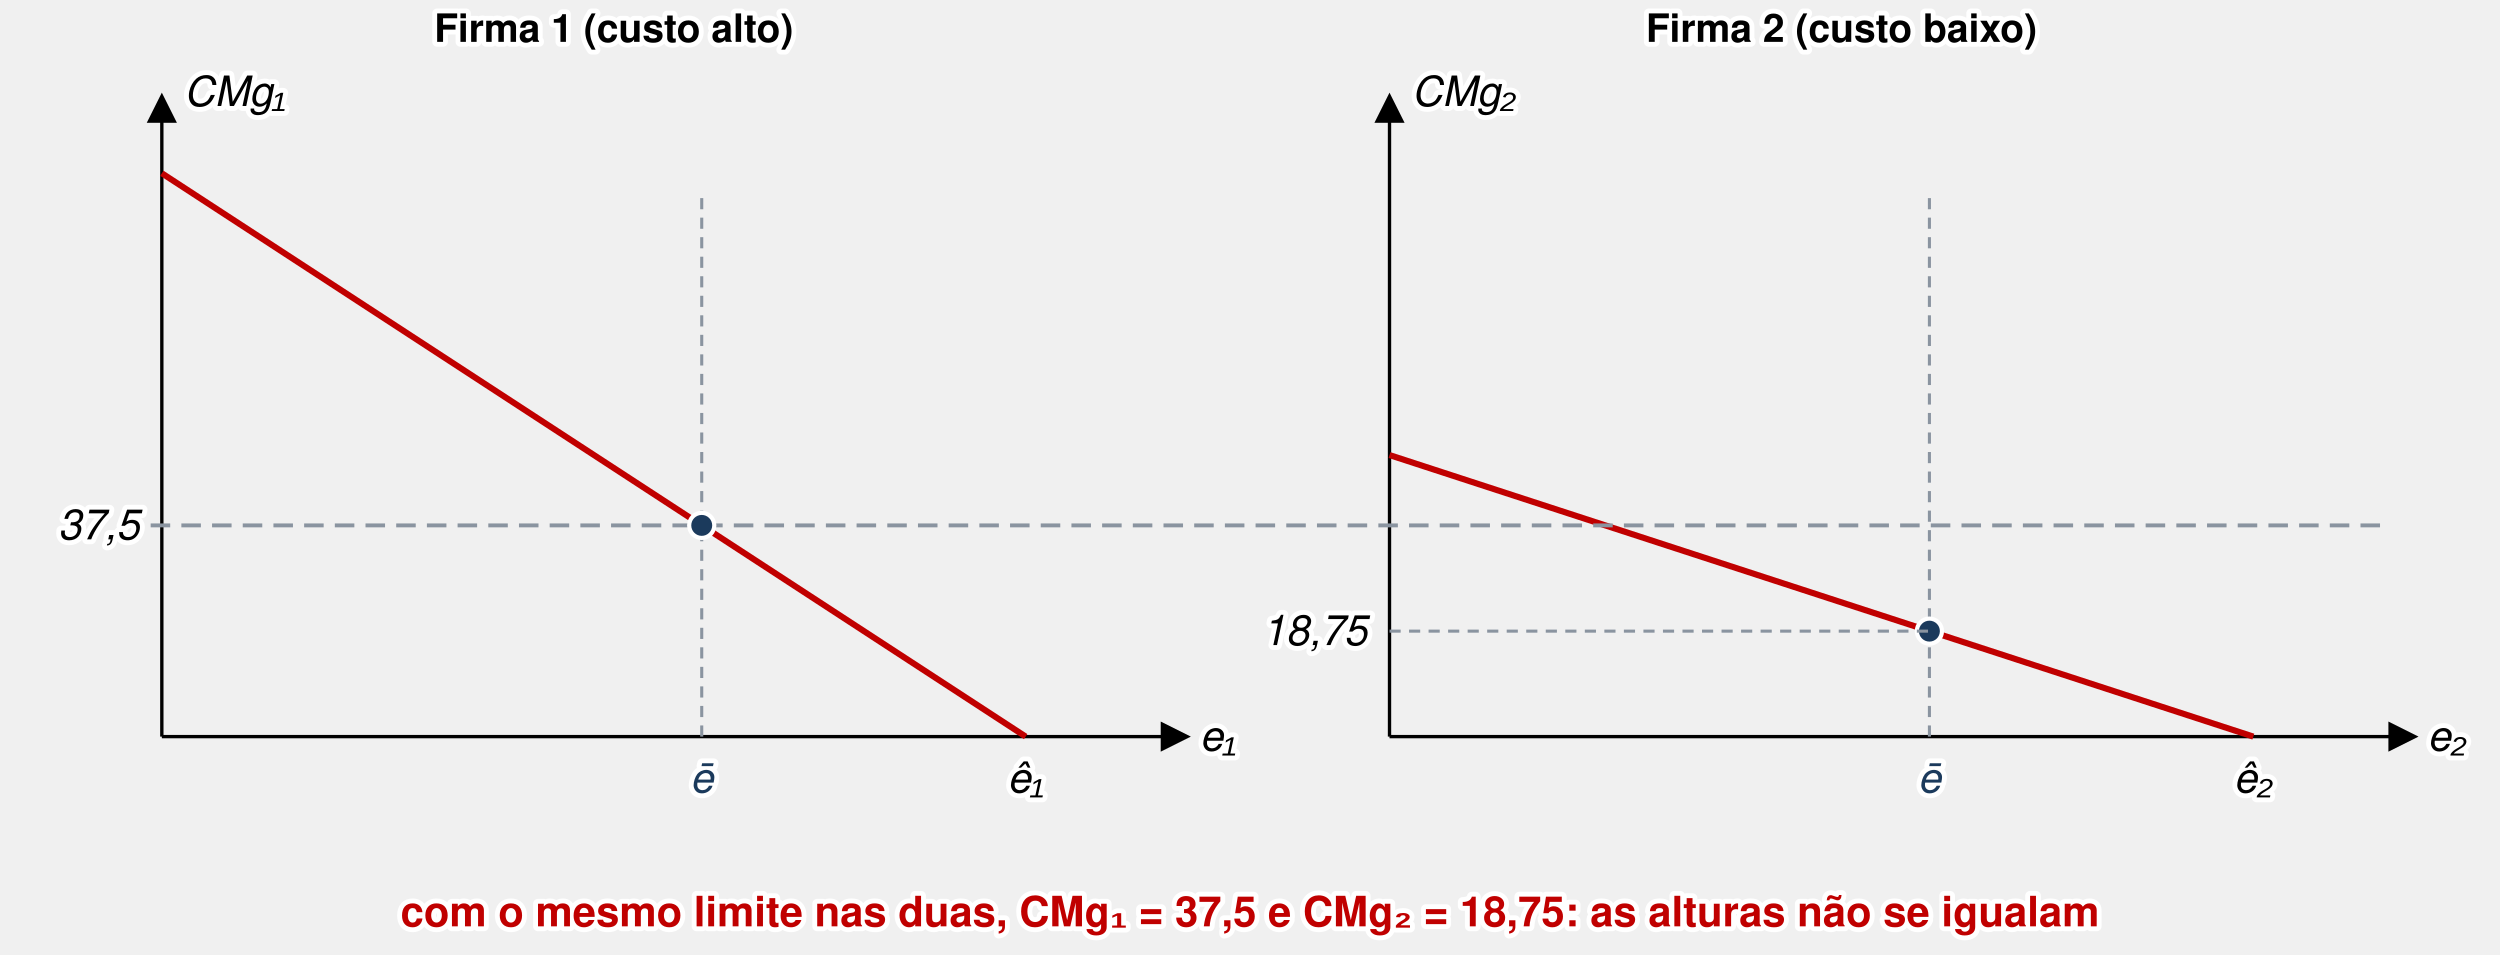
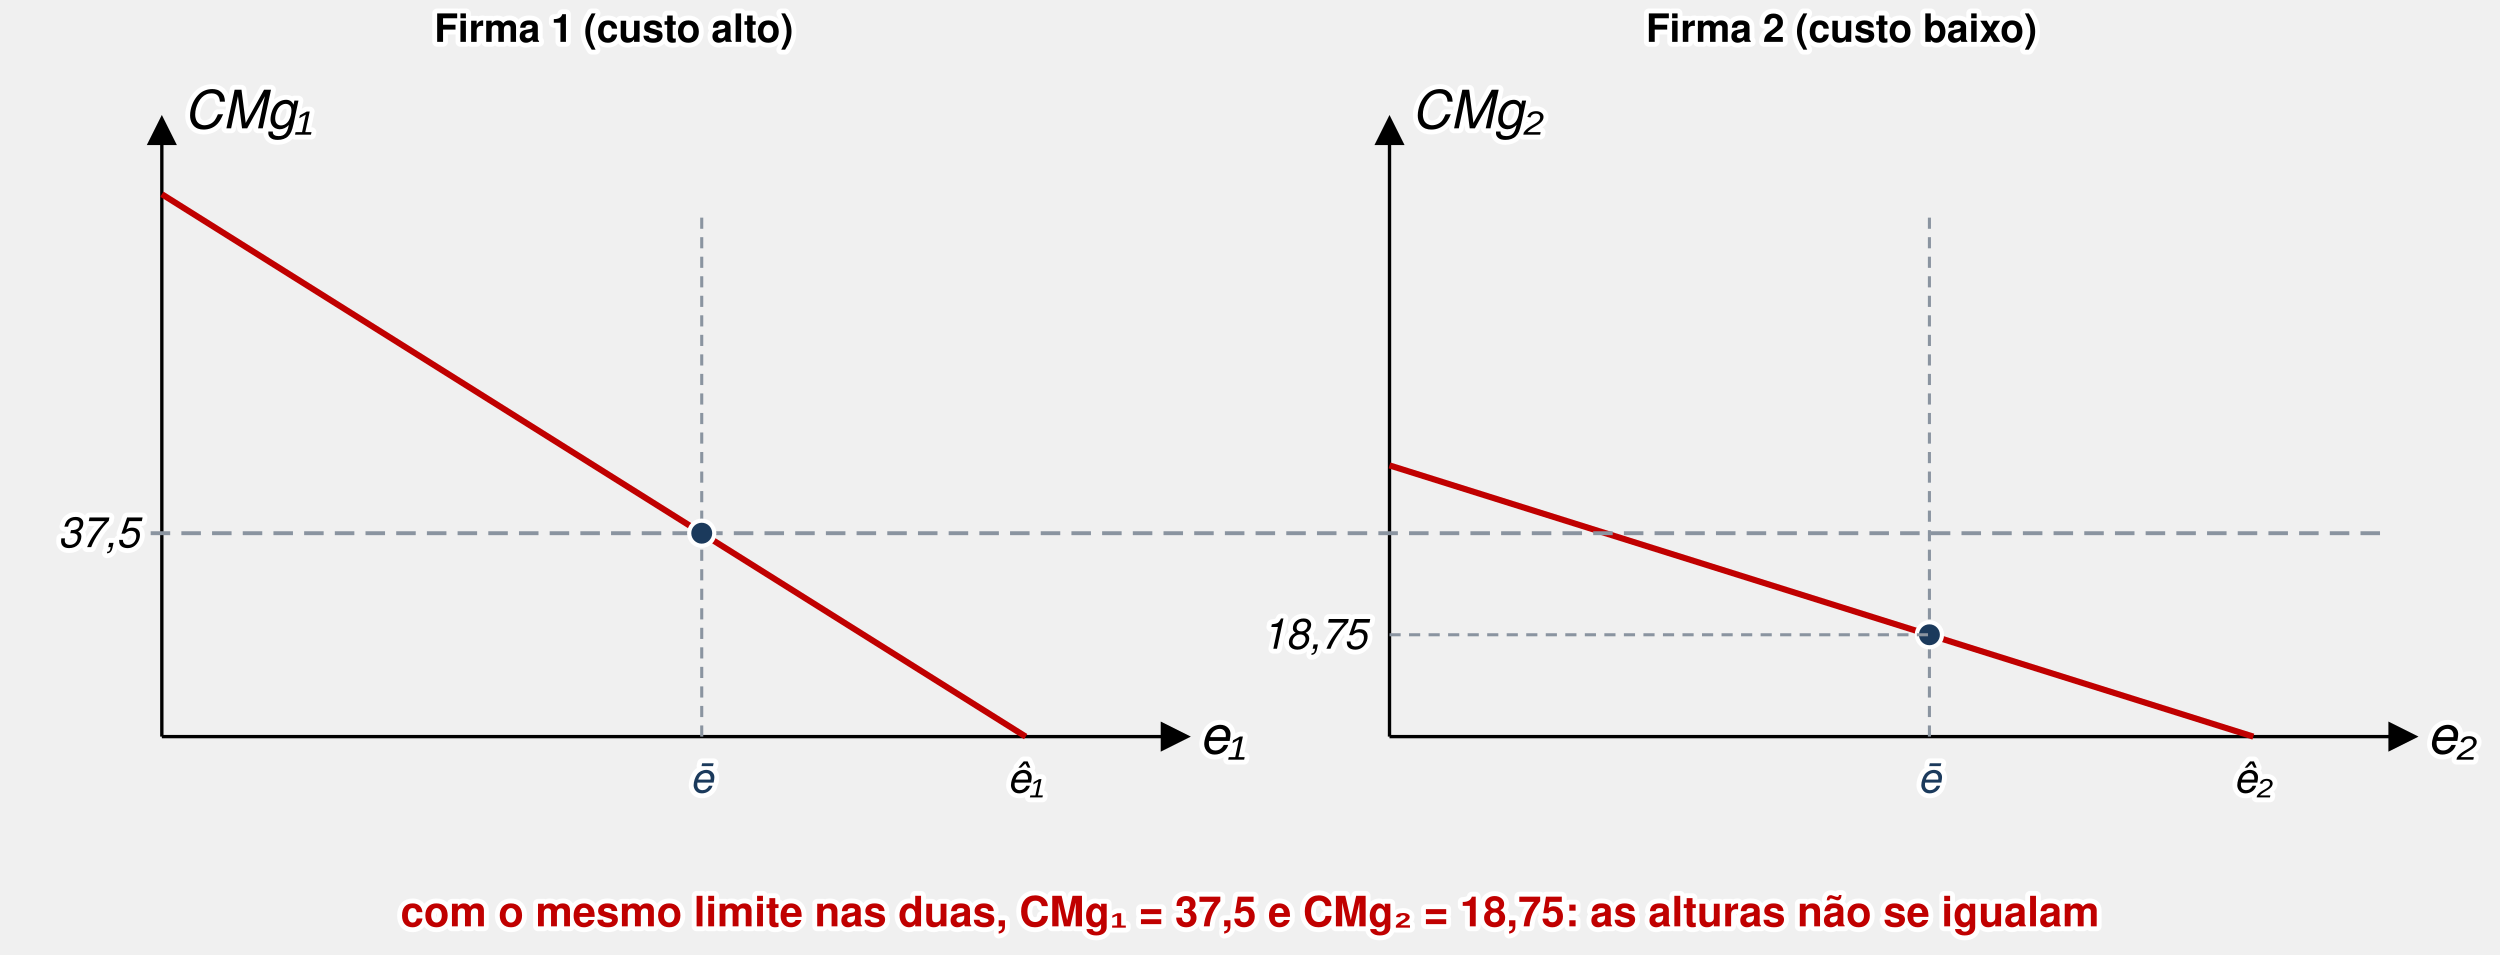
<svg xmlns="http://www.w3.org/2000/svg" width="896" height="342" viewBox="0 0 896 342" role="img" font-family="Source Sans Pro, Helvetica, Arial, sans-serif">
  <defs>
    <marker id="seta" markerWidth="9" markerHeight="9" refX="5" refY="4.5" orient="auto">
      <path d="M0,0 L9,4.5 L0,9 Z" fill="#000000" />
    </marker>
    <marker id="seta-apagada" markerWidth="9" markerHeight="9" refX="5" refY="4.5" orient="auto">
      <path d="M0,0 L9,4.5 L0,9 Z" fill="#c8d0d8" />
    </marker>
  </defs>
  <text x="220.0" y="15.0" font-size="14" fill="#000000" text-anchor="middle" font-weight="600" stroke="#ffffff" stroke-width="3.5" stroke-linejoin="round" paint-order="stroke">Firma 1 (custo alto)</text>
  <text x="660.0" y="15.0" font-size="14" fill="#000000" text-anchor="middle" font-weight="600" stroke="#ffffff" stroke-width="3.5" stroke-linejoin="round" paint-order="stroke">Firma 2 (custo baixo)</text>
-   <line x1="58.0" y1="264.0" x2="58.0" y2="38.0" stroke="#000000" stroke-width="1.2" marker-end="url(#seta)" />
+   <line x1="58.0" y1="264.0" x2="58.0" y2="46.0" stroke="#000000" stroke-width="1.2" marker-end="url(#seta)" />
  <line x1="58.0" y1="264.0" x2="422.0" y2="264.0" stroke="#000000" stroke-width="1.2" marker-end="url(#seta)" />
-   <text x="430.0" y="269.0" font-size="15" fill="#000000" text-anchor="start" font-style="italic" stroke="#ffffff" stroke-width="3.5" stroke-linejoin="round" paint-order="stroke">e₁</text>
-   <text x="66.0" y="38.0" font-size="15" fill="#000000" text-anchor="start" font-style="italic" stroke="#ffffff" stroke-width="3.5" stroke-linejoin="round" paint-order="stroke">CMg₁</text>
-   <line x1="498.0" y1="264.0" x2="498.0" y2="38.0" stroke="#000000" stroke-width="1.2" marker-end="url(#seta)" />
+   <text x="430.0" y="270.0" font-size="19" fill="#000000" text-anchor="start" font-style="italic" stroke="#ffffff" stroke-width="3.5" stroke-linejoin="round" paint-order="stroke">e₁</text>
+   <text x="66.0" y="46.0" font-size="19" fill="#000000" text-anchor="start" font-style="italic" stroke="#ffffff" stroke-width="3.5" stroke-linejoin="round" paint-order="stroke">CMg₁</text>
+   <line x1="498.0" y1="264.0" x2="498.0" y2="46.0" stroke="#000000" stroke-width="1.2" marker-end="url(#seta)" />
  <line x1="498.0" y1="264.0" x2="862.0" y2="264.0" stroke="#000000" stroke-width="1.2" marker-end="url(#seta)" />
-   <text x="870.0" y="269.0" font-size="15" fill="#000000" text-anchor="start" font-style="italic" stroke="#ffffff" stroke-width="3.5" stroke-linejoin="round" paint-order="stroke">e₂</text>
-   <text x="506.0" y="38.0" font-size="15" fill="#000000" text-anchor="start" font-style="italic" stroke="#ffffff" stroke-width="3.5" stroke-linejoin="round" paint-order="stroke">CMg₂</text>
-   <line x1="58.0" y1="62.1" x2="367.6" y2="264.0" stroke="#C00000" stroke-width="2.2" />
-   <line x1="498.0" y1="163.1" x2="807.6" y2="264.0" stroke="#C00000" stroke-width="2.2" />
+   <text x="870.0" y="270.0" font-size="19" fill="#000000" text-anchor="start" font-style="italic" stroke="#ffffff" stroke-width="3.5" stroke-linejoin="round" paint-order="stroke">e₂</text>
+   <text x="506.0" y="46.0" font-size="19" fill="#000000" text-anchor="start" font-style="italic" stroke="#ffffff" stroke-width="3.5" stroke-linejoin="round" paint-order="stroke">CMg₂</text>
+   <line x1="58.0" y1="69.6" x2="367.6" y2="264.0" stroke="#C00000" stroke-width="2.2" />
+   <line x1="498.0" y1="166.8" x2="807.6" y2="264.0" stroke="#C00000" stroke-width="2.2" />
  <text x="367.6" y="284.0" font-size="15" fill="#000000" text-anchor="middle" font-style="italic" stroke="#ffffff" stroke-width="3.5" stroke-linejoin="round" paint-order="stroke">ê₁</text>
  <text x="807.6" y="284.0" font-size="15" fill="#000000" text-anchor="middle" font-style="italic" stroke="#ffffff" stroke-width="3.5" stroke-linejoin="round" paint-order="stroke">ê₂</text>
-   <line x1="251.5" y1="264.0" x2="251.5" y2="70.2" stroke="#8a94a0" stroke-width="1.1" stroke-dasharray="4 3" />
+   <line x1="251.5" y1="264.0" x2="251.5" y2="77.3" stroke="#8a94a0" stroke-width="1.1" stroke-dasharray="4 3" />
  <text x="251.5" y="284.0" font-size="15" fill="#1b3a5c" text-anchor="middle" font-style="italic" stroke="#ffffff" stroke-width="3.5" stroke-linejoin="round" paint-order="stroke">ē</text>
-   <line x1="691.5" y1="264.0" x2="691.5" y2="70.2" stroke="#8a94a0" stroke-width="1.1" stroke-dasharray="4 3" />
+   <line x1="691.5" y1="264.0" x2="691.5" y2="77.3" stroke="#8a94a0" stroke-width="1.1" stroke-dasharray="4 3" />
  <text x="691.5" y="284.0" font-size="15" fill="#1b3a5c" text-anchor="middle" font-style="italic" stroke="#ffffff" stroke-width="3.5" stroke-linejoin="round" paint-order="stroke">ē</text>
-   <line x1="54.0" y1="188.3" x2="854.0" y2="188.3" stroke="#8a94a0" stroke-width="1.4" stroke-dasharray="7 4" />
-   <circle cx="251.5" cy="188.3" r="4.5" fill="#1b3a5c" stroke="#ffffff" stroke-width="1.5" />
-   <circle cx="691.5" cy="226.2" r="4.5" fill="#1b3a5c" stroke="#ffffff" stroke-width="1.5" />
-   <text x="50.0" y="193.3" font-size="15" fill="#000000" text-anchor="end" font-style="italic" stroke="#ffffff" stroke-width="3.5" stroke-linejoin="round" paint-order="stroke">37,5</text>
-   <text x="490.0" y="231.2" font-size="15" fill="#000000" text-anchor="end" font-style="italic" stroke="#ffffff" stroke-width="3.5" stroke-linejoin="round" paint-order="stroke">18,75</text>
-   <line x1="498.0" y1="226.2" x2="691.5" y2="226.2" stroke="#8a94a0" stroke-width="1.1" stroke-dasharray="4 3" />
+   <line x1="54.0" y1="191.1" x2="854.0" y2="191.1" stroke="#8a94a0" stroke-width="1.4" stroke-dasharray="7 4" />
+   <circle cx="251.5" cy="191.1" r="4.5" fill="#1b3a5c" stroke="#ffffff" stroke-width="1.5" />
+   <circle cx="691.5" cy="227.5" r="4.5" fill="#1b3a5c" stroke="#ffffff" stroke-width="1.5" />
+   <text x="50.0" y="196.1" font-size="15" fill="#000000" text-anchor="end" font-style="italic" stroke="#ffffff" stroke-width="3.5" stroke-linejoin="round" paint-order="stroke">37,5</text>
+   <text x="490.0" y="232.5" font-size="15" fill="#000000" text-anchor="end" font-style="italic" stroke="#ffffff" stroke-width="3.5" stroke-linejoin="round" paint-order="stroke">18,75</text>
+   <line x1="498.0" y1="227.5" x2="691.5" y2="227.5" stroke="#8a94a0" stroke-width="1.1" stroke-dasharray="4 3" />
  <text x="448.0" y="332.0" font-size="15" fill="#C00000" text-anchor="middle" font-weight="600" stroke="#ffffff" stroke-width="3.5" stroke-linejoin="round" paint-order="stroke">com o mesmo limite nas duas, CMg₁ = 37,5 e CMg₂ = 18,75: as alturas não se igualam</text>
</svg>
